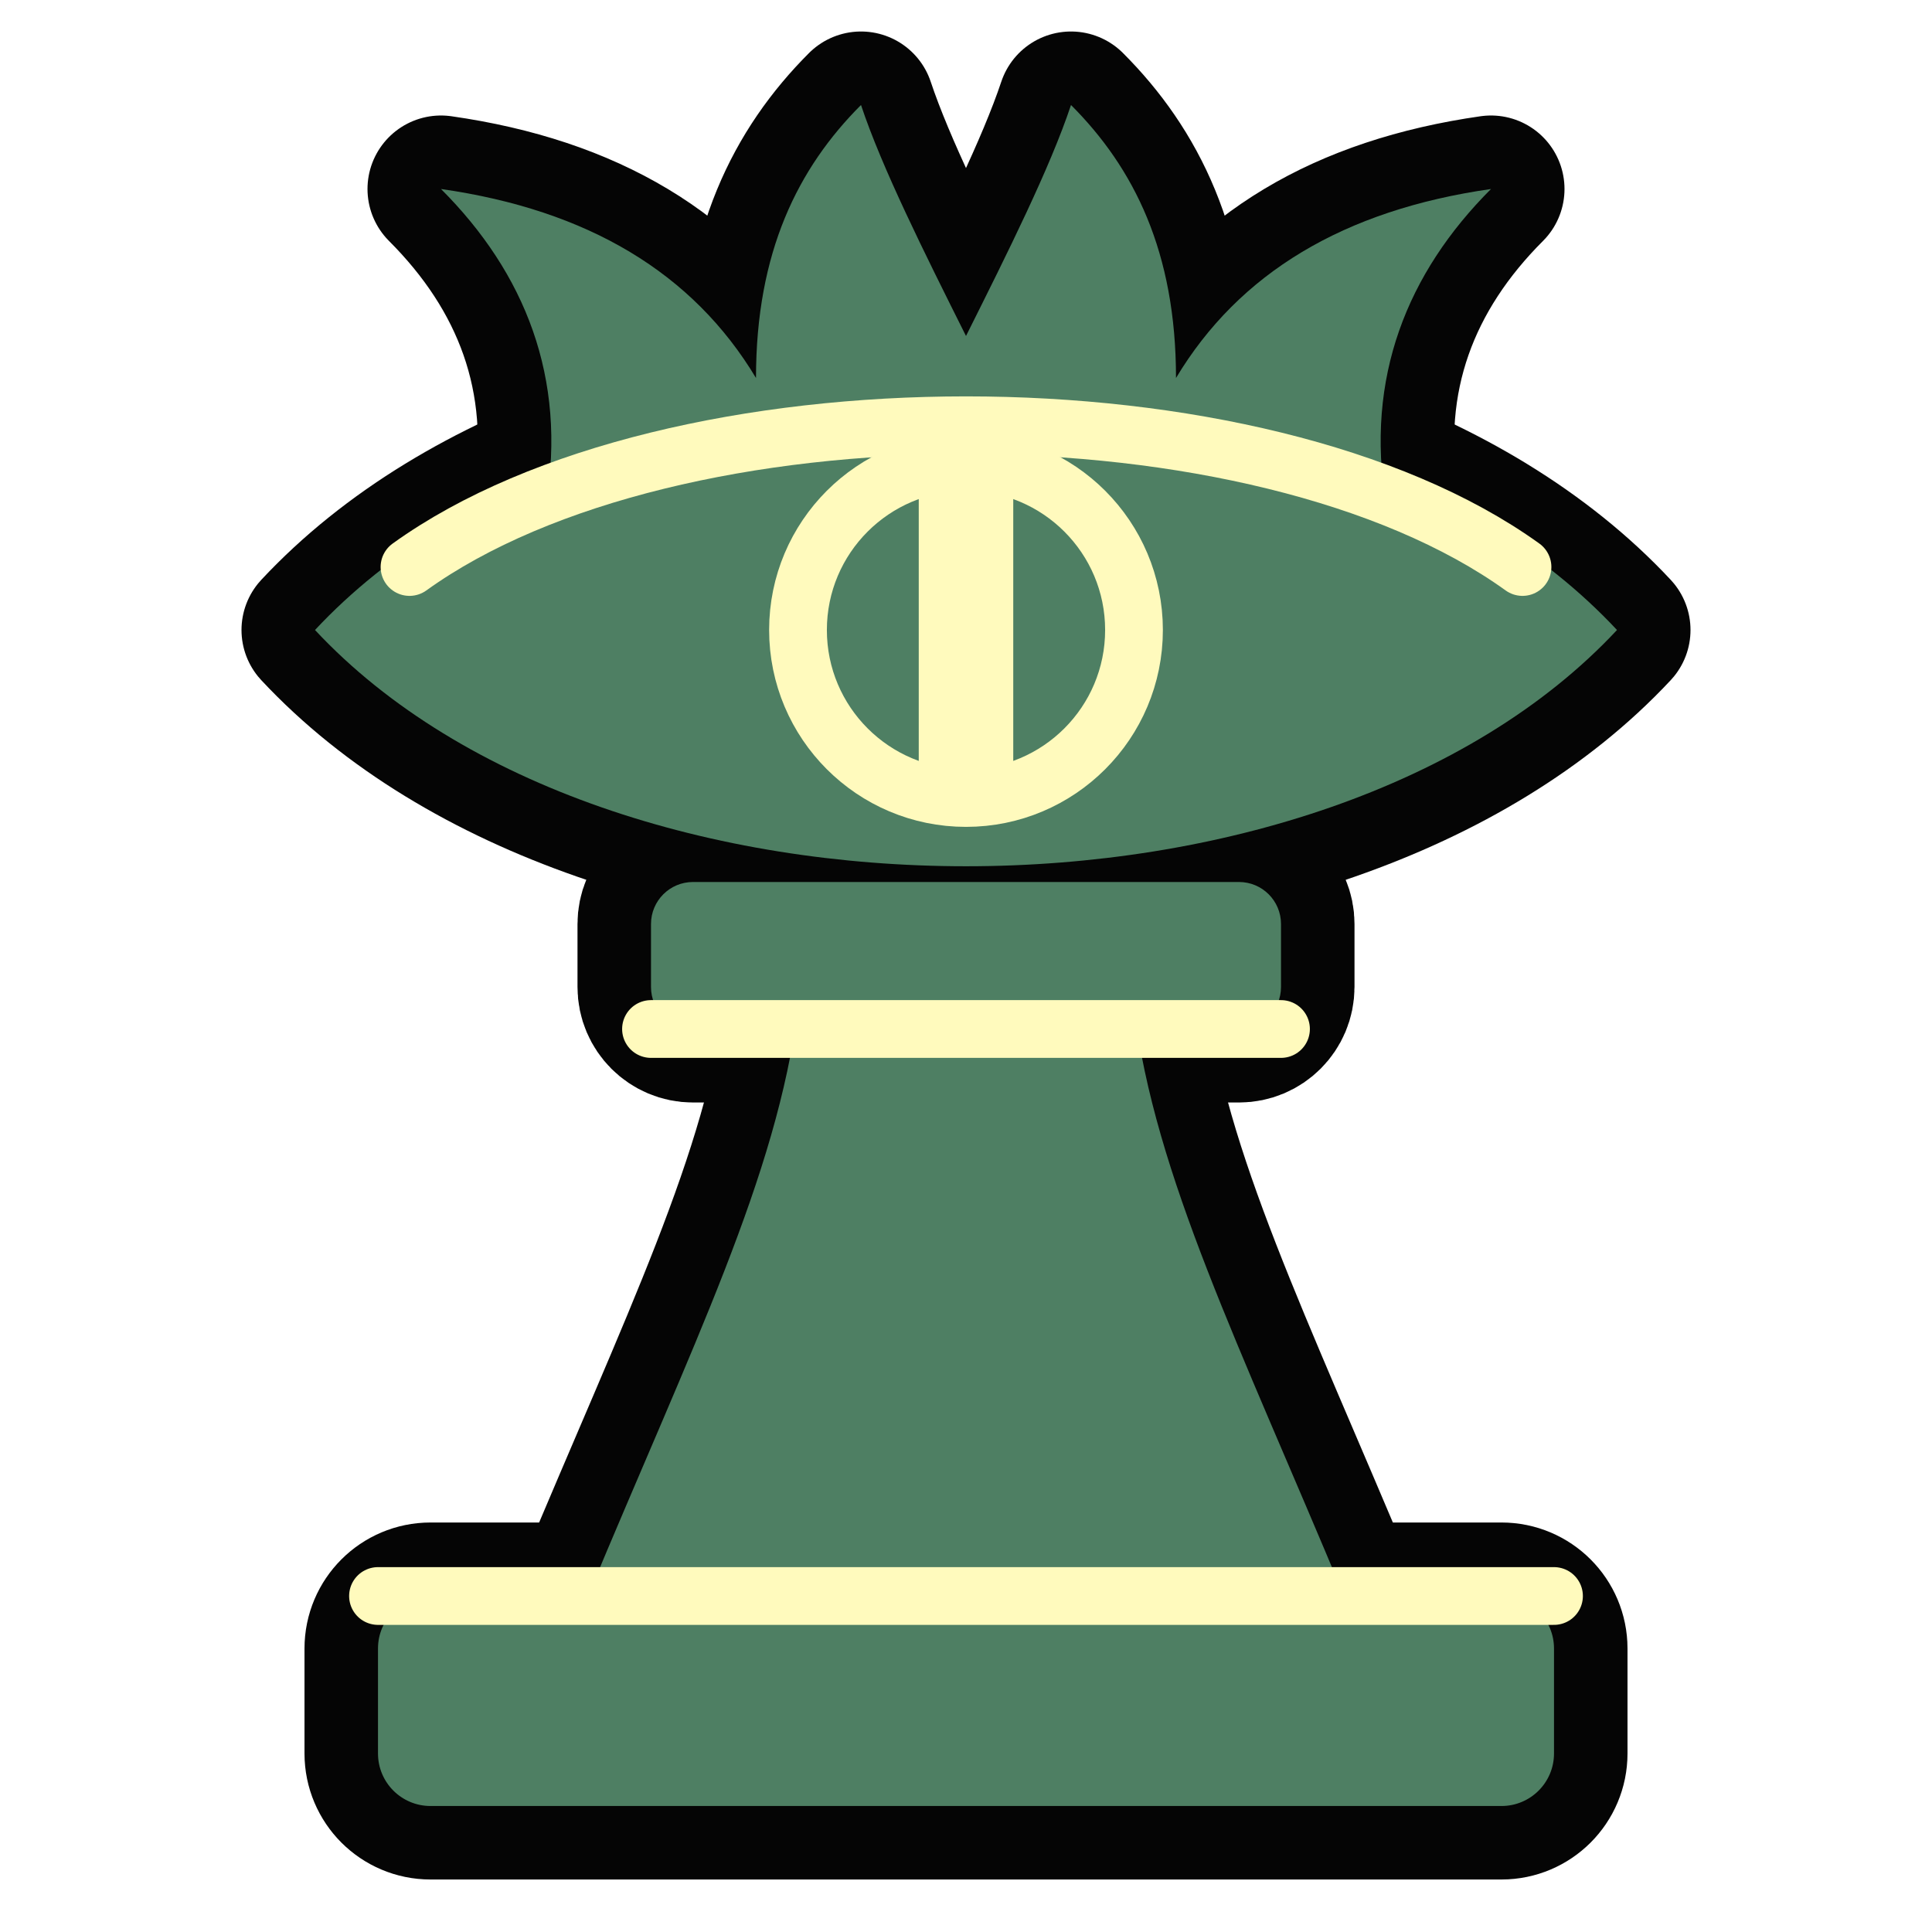
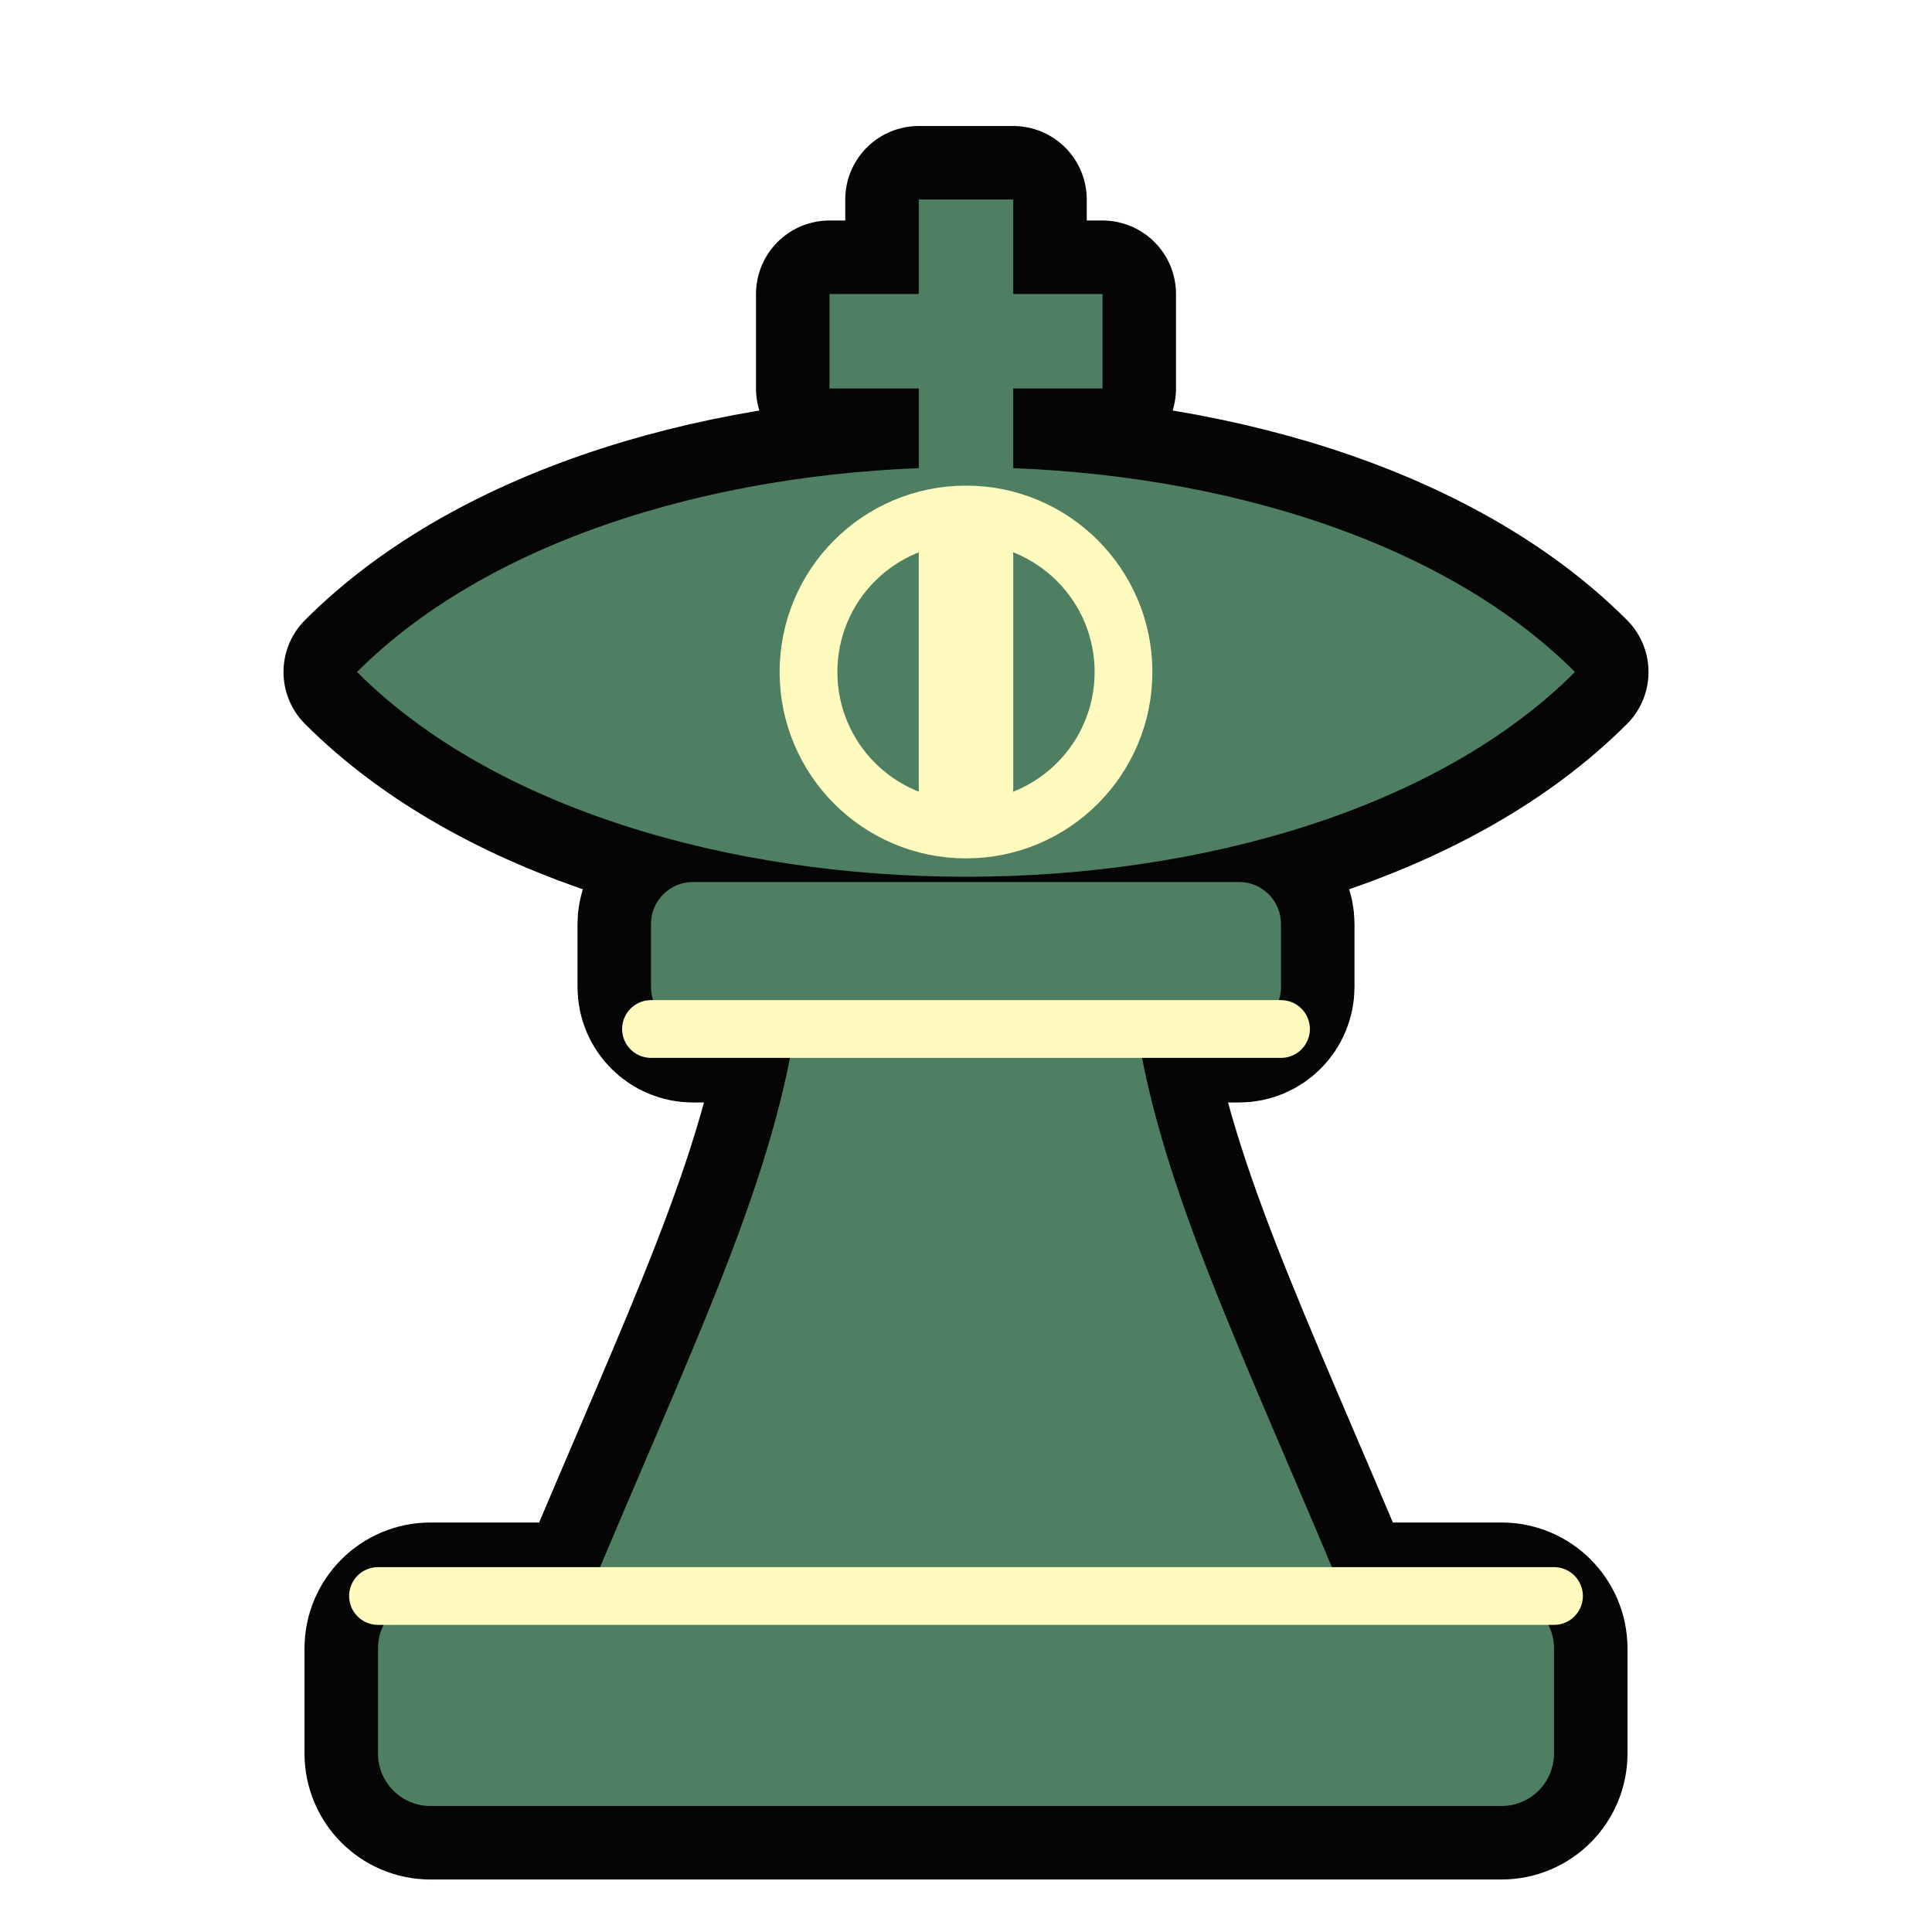
<svg xmlns="http://www.w3.org/2000/svg" viewBox="4 2 92 92">
  <g fill="#050505" stroke="#050505" stroke-width="7.0" stroke-linejoin="round">
    <rect x="22" y="78" width="56" height="10" rx="2.5" />
    <path d="M32 78 C37 66 41 58 42 50 H58 C59 58 63 66 68 78 Z" />
    <rect x="35" y="44" width="30" height="7" rx="2" />
-     <path d="M30 26 C31 20 29 15 25 11 C32 12 37 15 40 20 C40 14 42 10 45 7 C46 10 48 14 50 18 C52 14 54 10 55 7 C58 10 60 14 60 20 C63 15 68 12 75 11 C71 15 69 20 70 26 Z" />
-     <path d="M19 32 C33 17 67 17 81 32 C67 47 33 47 19 32 Z" />
+     <path d="M47.75 27 V20.5 H43.5 V16 H47.75 V11.5 H52.25 V16 H56.5 V20.5 H52.25 V27 Z" />
+     <path d="M21 34 C34 21 66 21 79 34 C66 47 34 47 21 34 Z" />
  </g>
  <g fill="#4e7f63">
    <rect x="22" y="78" width="56" height="10" rx="2.5" />
    <path d="M32 78 C37 66 41 58 42 50 H58 C59 58 63 66 68 78 Z" />
    <rect x="35" y="44" width="30" height="7" rx="2" />
-     <path d="M30 26 C31 20 29 15 25 11 C32 12 37 15 40 20 C40 14 42 10 45 7 C46 10 48 14 50 18 C52 14 54 10 55 7 C58 10 60 14 60 20 C63 15 68 12 75 11 C71 15 69 20 70 26 Z" />
-     <path d="M19 32 C33 17 67 17 81 32 C67 47 33 47 19 32 Z" />
+     <path d="M47.75 27 V20.5 H43.5 V16 H47.75 V11.5 H52.25 V16 H56.5 V20.5 H52.25 V27 Z" />
+     <path d="M21 34 C34 21 66 21 79 34 C66 47 34 47 21 34 Z" />
  </g>
  <g fill="none" stroke="#fffabd" stroke-width="2.75" stroke-linecap="round">
    <path d="M22 78 H78" />
    <path d="M35 51 H65" />
-     <path d="M23.5 29 C36 20 64 20 76.5 29" />
-     <circle cx="50" cy="32" r="8" />
-     <path d="M50 25.5 V38.5" stroke-width="4.5" />
+     <circle cx="50" cy="34" r="7.5" />
+     <path d="M50 28.5 V39.5" stroke-width="4.5" />
  </g>
</svg>
